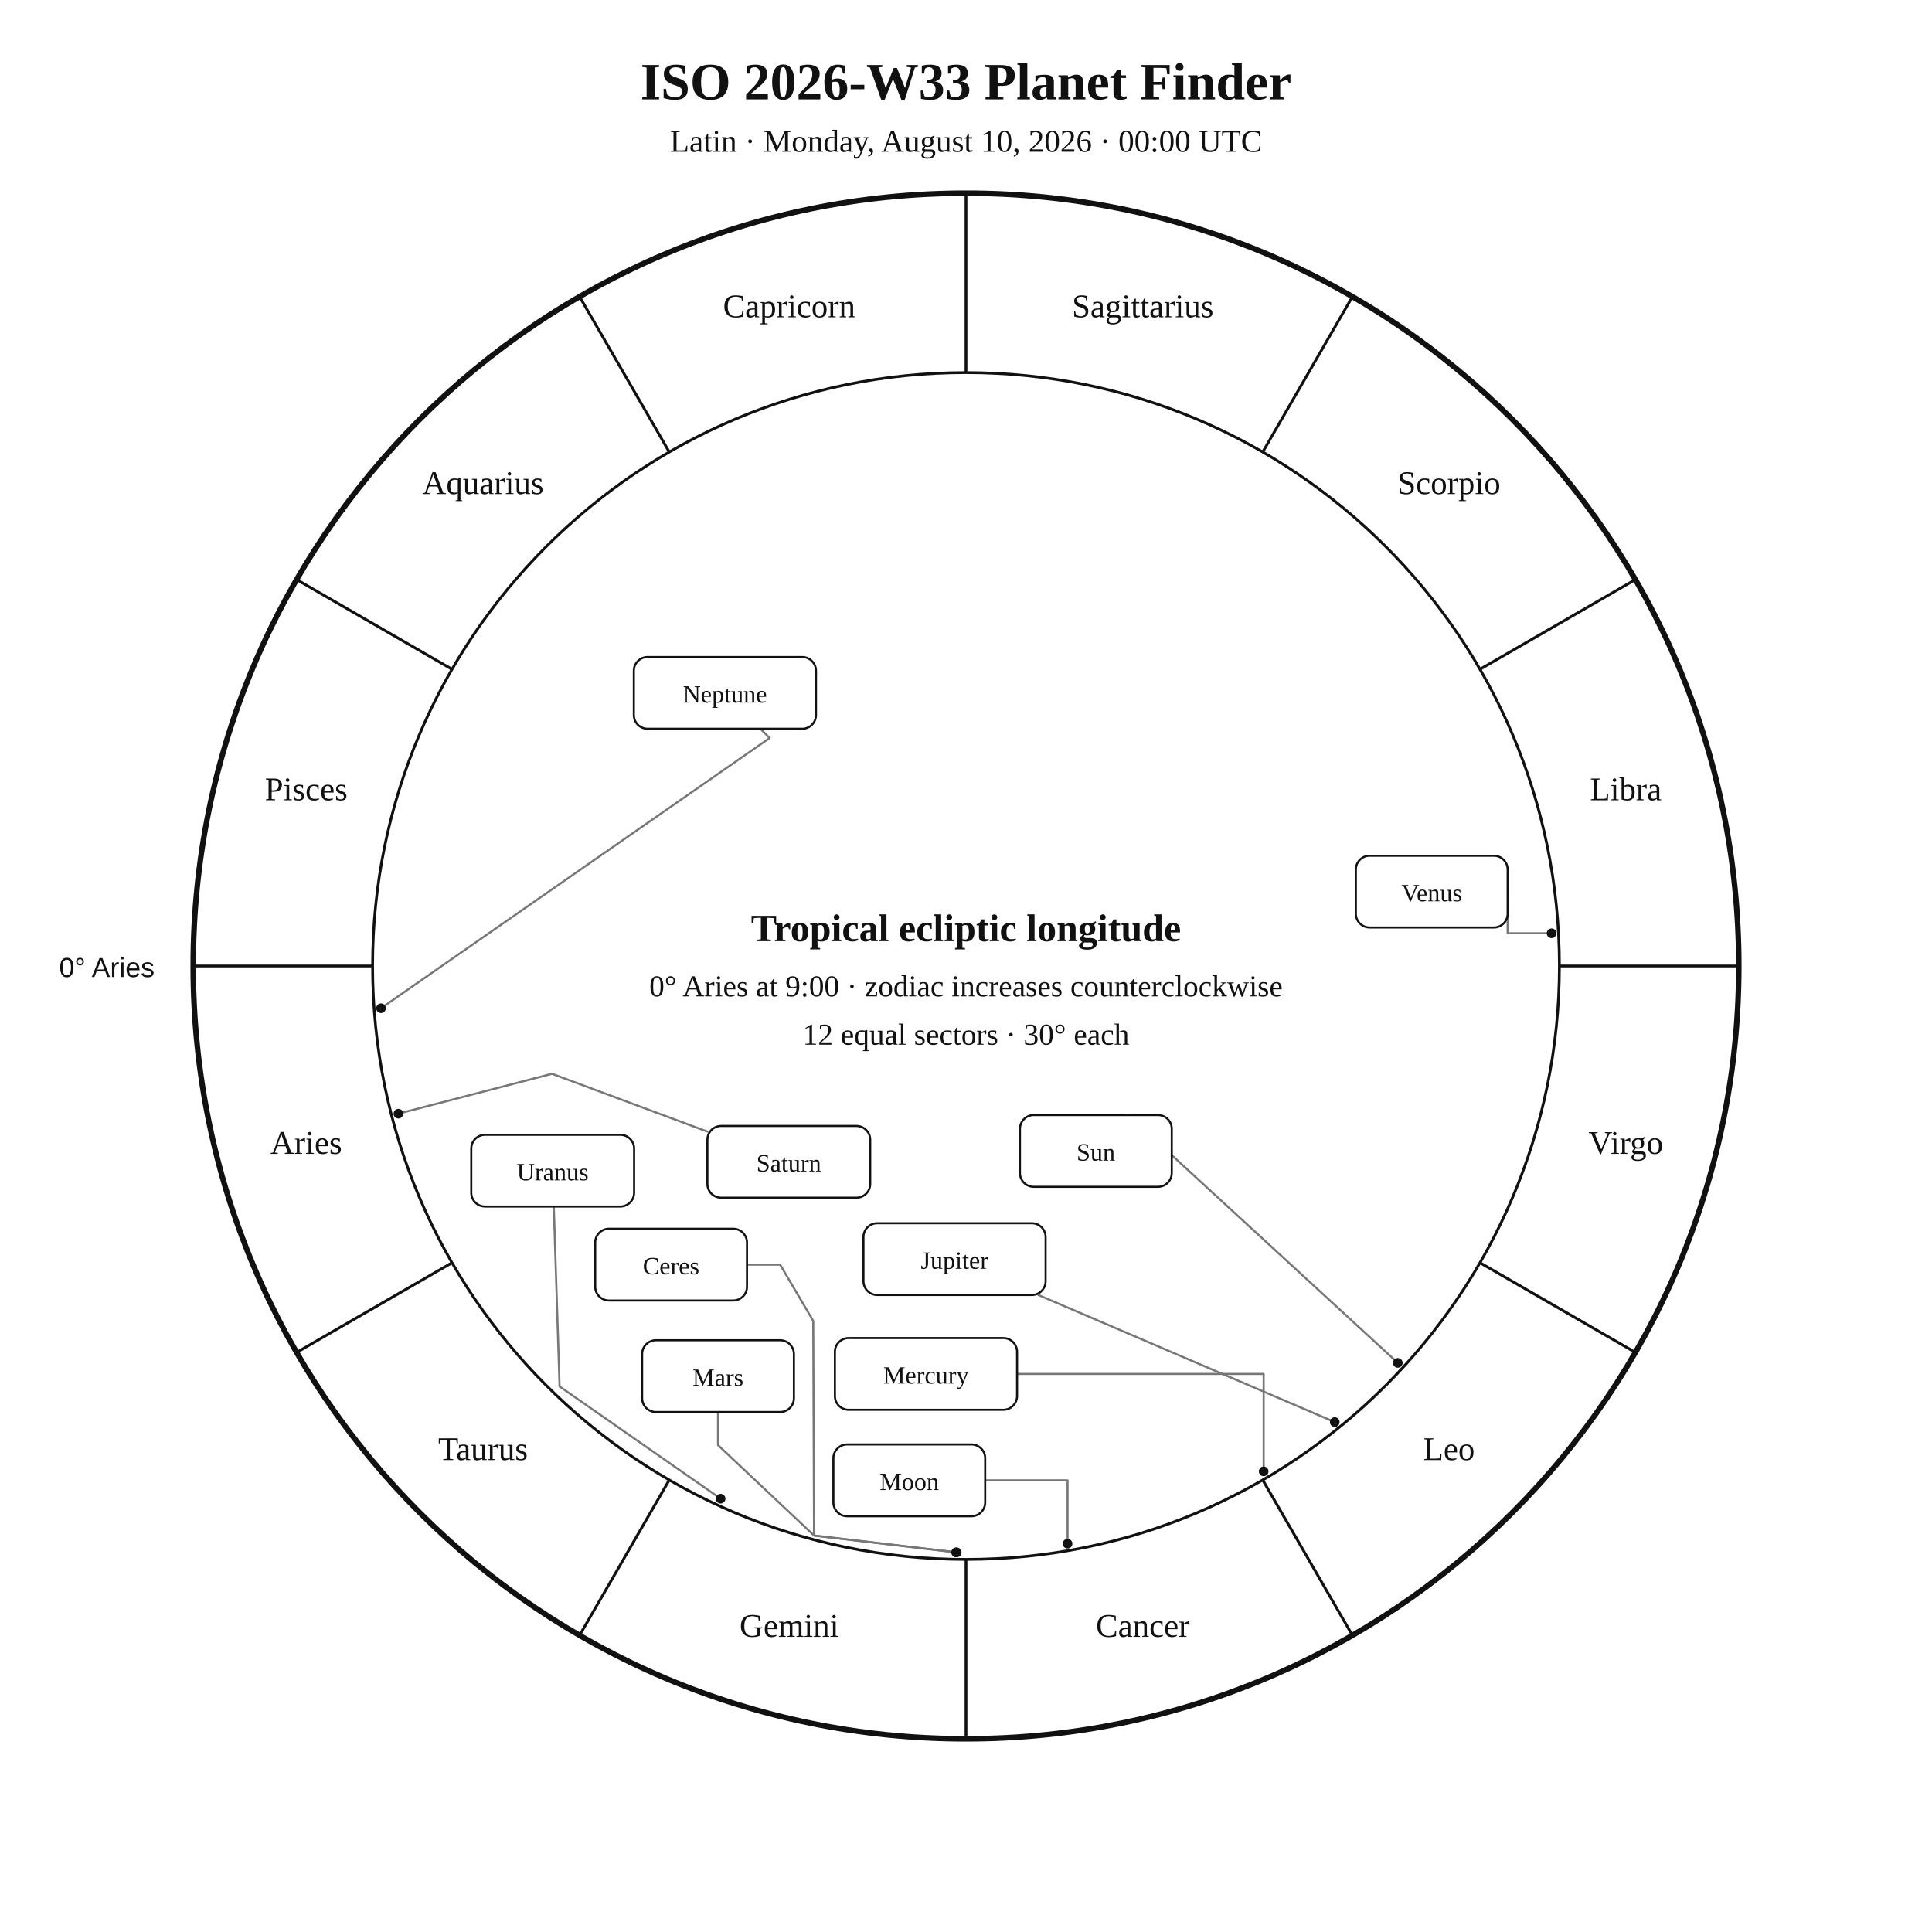
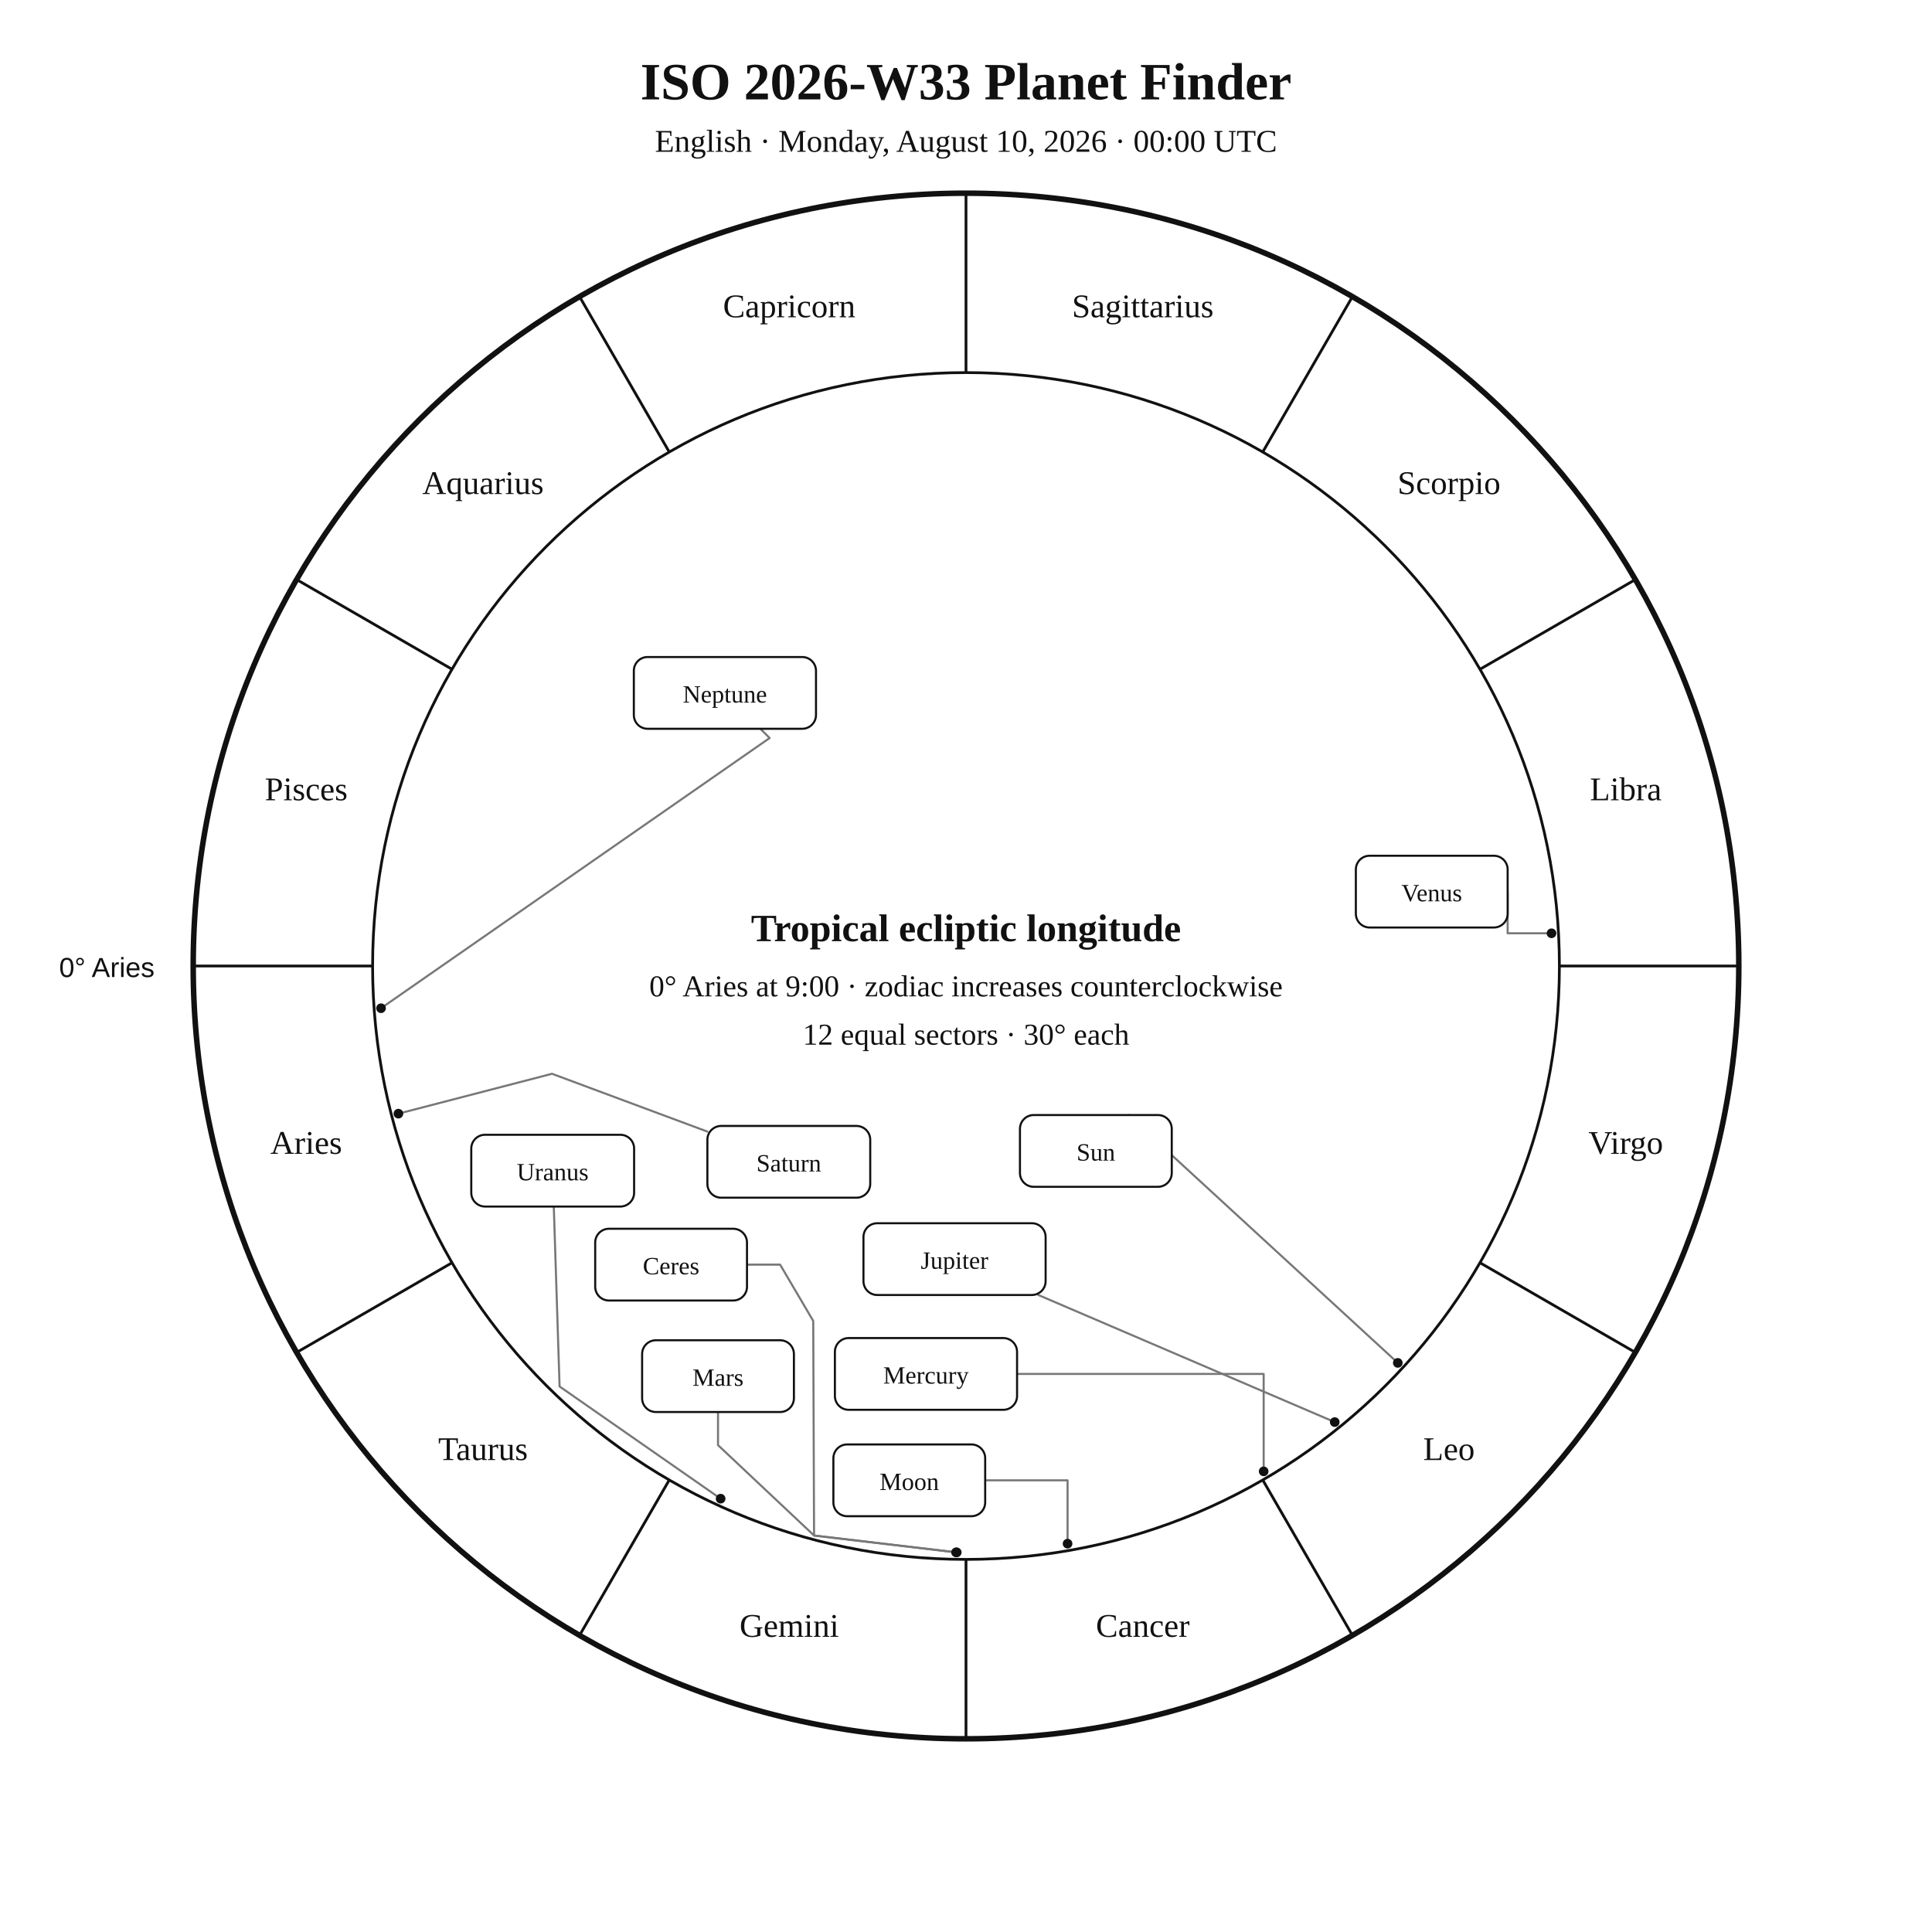
<svg xmlns="http://www.w3.org/2000/svg" width="1400" height="1400" viewBox="0 0 1400 1400">
  <rect width="100%" height="100%" fill="white" />
  <style>text{font-family:Georgia,"Times New Roman",serif;fill:#111}.sans{font-family:Arial,Helvetica,sans-serif}.symbol{font-family:"Arial Unicode MS","Segoe UI Symbol","Noto Sans Symbols 2","Apple Symbols",serif;font-variant-emoji:text;fill:#111}</style>
  <text x="700" y="72" text-anchor="middle" font-size="38" font-weight="700">ISO 2026-W33 Planet Finder</text>
-   <text x="700" y="110" text-anchor="middle" font-size="23">Latin · Monday, August 10, 2026 · 00:00 UTC</text>
+   <text x="700" y="110" text-anchor="middle" font-size="23">English · Monday, August 10, 2026 · 00:00 UTC</text>
  <circle cx="700" cy="700" r="560" fill="none" stroke="#111" stroke-width="4" />
  <circle cx="700" cy="700" r="430" fill="none" stroke="#111" stroke-width="2" />
  <line x1="270.0" y1="700.0" x2="140.0" y2="700.0" stroke="#111" stroke-width="2" />
  <line x1="327.6" y1="915.0" x2="215.0" y2="980.0" stroke="#111" stroke-width="2" />
  <line x1="485.0" y1="1072.4" x2="420.0" y2="1185.0" stroke="#111" stroke-width="2" />
  <line x1="700.0" y1="1130.0" x2="700.0" y2="1260.0" stroke="#111" stroke-width="2" />
  <line x1="915.0" y1="1072.4" x2="980.0" y2="1185.0" stroke="#111" stroke-width="2" />
  <line x1="1072.4" y1="915.0" x2="1185.0" y2="980.0" stroke="#111" stroke-width="2" />
  <line x1="1130.0" y1="700.0" x2="1260.0" y2="700.0" stroke="#111" stroke-width="2" />
  <line x1="1072.4" y1="485.0" x2="1185.0" y2="420.0" stroke="#111" stroke-width="2" />
  <line x1="915.0" y1="327.6" x2="980.0" y2="215.0" stroke="#111" stroke-width="2" />
  <line x1="700.0" y1="270.0" x2="700.0" y2="140.0" stroke="#111" stroke-width="2" />
  <line x1="485.0" y1="327.6" x2="420.0" y2="215.0" stroke="#111" stroke-width="2" />
  <line x1="327.6" y1="485.0" x2="215.0" y2="420.0" stroke="#111" stroke-width="2" />
  <text x="221.9" y="836.1" text-anchor="middle" font-size="24">Aries</text>
  <text x="350.0" y="1058.0" text-anchor="middle" font-size="24">Taurus</text>
  <text x="571.9" y="1186.1" text-anchor="middle" font-size="24">Gemini</text>
  <text x="828.1" y="1186.1" text-anchor="middle" font-size="24">Cancer</text>
  <text x="1050.0" y="1058.0" text-anchor="middle" font-size="24">Leo</text>
  <text x="1178.1" y="836.1" text-anchor="middle" font-size="24">Virgo</text>
  <text x="1178.1" y="579.9" text-anchor="middle" font-size="24">Libra</text>
  <text x="1050.0" y="358.0" text-anchor="middle" font-size="24">Scorpio</text>
  <text x="828.1" y="229.9" text-anchor="middle" font-size="24">Sagittarius</text>
  <text x="571.9" y="229.9" text-anchor="middle" font-size="24">Capricorn</text>
  <text x="350.0" y="358.0" text-anchor="middle" font-size="24">Aquarius</text>
  <text x="221.9" y="579.9" text-anchor="middle" font-size="24">Pisces</text>
  <text x="112" y="708" text-anchor="end" font-size="20" class="sans">0° Aries</text>
  <polyline points="1012.9,987.6 817.8,808.3 818.0,808.0" fill="none" stroke="#777" stroke-width="1.5" stroke-linejoin="round" stroke-linecap="round" />
  <circle cx="1012.9" cy="987.6" r="3.5" fill="#111" />
  <polyline points="773.6,1118.6 773.6,1072.7 713.9,1072.7" fill="none" stroke="#777" stroke-width="1.5" stroke-linejoin="round" stroke-linecap="round" />
  <circle cx="773.6" cy="1118.6" r="3.5" fill="#111" />
  <polyline points="915.7,1066.2 915.7,995.6 737.0,995.6" fill="none" stroke="#777" stroke-width="1.5" stroke-linejoin="round" stroke-linecap="round" />
  <circle cx="915.7" cy="1066.2" r="3.5" fill="#111" />
  <polyline points="1124.3,676.3 1092.5,676.3 1092.5,646.1" fill="none" stroke="#777" stroke-width="1.5" stroke-linejoin="round" stroke-linecap="round" />
  <circle cx="1124.3" cy="676.3" r="3.5" fill="#111" />
  <polyline points="693.3,1124.9 589.9,1112.7 520.3,1047.2 520.3,1023.2" fill="none" stroke="#777" stroke-width="1.5" stroke-linejoin="round" stroke-linecap="round" />
  <circle cx="693.3" cy="1124.9" r="3.5" fill="#111" />
  <polyline points="967.2,1030.5 752.4,938.4" fill="none" stroke="#777" stroke-width="1.5" stroke-linejoin="round" stroke-linecap="round" />
  <circle cx="967.2" cy="1030.5" r="3.5" fill="#111" />
  <polyline points="288.7,807.0 400.0,778.1 512.6,820.0" fill="none" stroke="#777" stroke-width="1.5" stroke-linejoin="round" stroke-linecap="round" />
  <circle cx="288.7" cy="807.0" r="3.5" fill="#111" />
  <polyline points="522.2,1086.0 405.5,1004.7 401.3,874.3" fill="none" stroke="#777" stroke-width="1.5" stroke-linejoin="round" stroke-linecap="round" />
  <circle cx="522.2" cy="1086.0" r="3.5" fill="#111" />
  <polyline points="276.1,730.6 557.7,534.8 551.0,528.1" fill="none" stroke="#777" stroke-width="1.5" stroke-linejoin="round" stroke-linecap="round" />
  <circle cx="276.1" cy="730.6" r="3.5" fill="#111" />
  <polyline points="692.8,1124.9 589.9,1112.7 589.3,957.2 565.3,916.4 541.3,916.4" fill="none" stroke="#777" stroke-width="1.5" stroke-linejoin="round" stroke-linecap="round" />
  <circle cx="692.8" cy="1124.9" r="3.5" fill="#111" />
  <rect x="739.1" y="808.0" width="110.0" height="52.0" rx="10" fill="white" stroke="#111" stroke-width="1.5" />
  <text x="794.1" y="841.0" text-anchor="middle" font-size="18">Sun</text>
  <rect x="603.9" y="1046.7" width="110.0" height="52.0" rx="10" fill="white" stroke="#111" stroke-width="1.5" />
  <text x="658.9" y="1079.7" text-anchor="middle" font-size="18">Moon</text>
  <rect x="605.0" y="969.6" width="132.0" height="52.0" rx="10" fill="white" stroke="#111" stroke-width="1.5" />
  <text x="671.0" y="1002.6" text-anchor="middle" font-size="18">Mercury</text>
  <rect x="982.5" y="620.1" width="110.0" height="52.0" rx="10" fill="white" stroke="#111" stroke-width="1.5" />
  <text x="1037.5" y="653.1" text-anchor="middle" font-size="18">Venus</text>
  <rect x="465.3" y="971.2" width="110.0" height="52.0" rx="10" fill="white" stroke="#111" stroke-width="1.5" />
  <text x="520.3" y="1004.2" text-anchor="middle" font-size="18">Mars</text>
  <rect x="625.7" y="886.4" width="132.0" height="52.0" rx="10" fill="white" stroke="#111" stroke-width="1.5" />
  <text x="691.7" y="919.4" text-anchor="middle" font-size="18">Jupiter</text>
  <rect x="512.6" y="815.9" width="118.0" height="52.0" rx="10" fill="white" stroke="#111" stroke-width="1.5" />
  <text x="571.6" y="848.9" text-anchor="middle" font-size="18">Saturn</text>
  <rect x="341.5" y="822.3" width="118.0" height="52.0" rx="10" fill="white" stroke="#111" stroke-width="1.5" />
  <text x="400.5" y="855.3" text-anchor="middle" font-size="18">Uranus</text>
  <rect x="459.3" y="476.1" width="132.0" height="52.0" rx="10" fill="white" stroke="#111" stroke-width="1.5" />
  <text x="525.3" y="509.1" text-anchor="middle" font-size="18">Neptune</text>
  <rect x="431.3" y="890.4" width="110.0" height="52.0" rx="10" fill="white" stroke="#111" stroke-width="1.5" />
  <text x="486.3" y="923.4" text-anchor="middle" font-size="18">Ceres</text>
  <text x="700" y="682" text-anchor="middle" font-size="28" font-weight="700">Tropical ecliptic longitude</text>
  <text x="700" y="722" text-anchor="middle" font-size="22">0° Aries at 9:00 · zodiac increases counterclockwise</text>
  <text x="700" y="757" text-anchor="middle" font-size="22">12 equal sectors · 30° each</text>
</svg>
